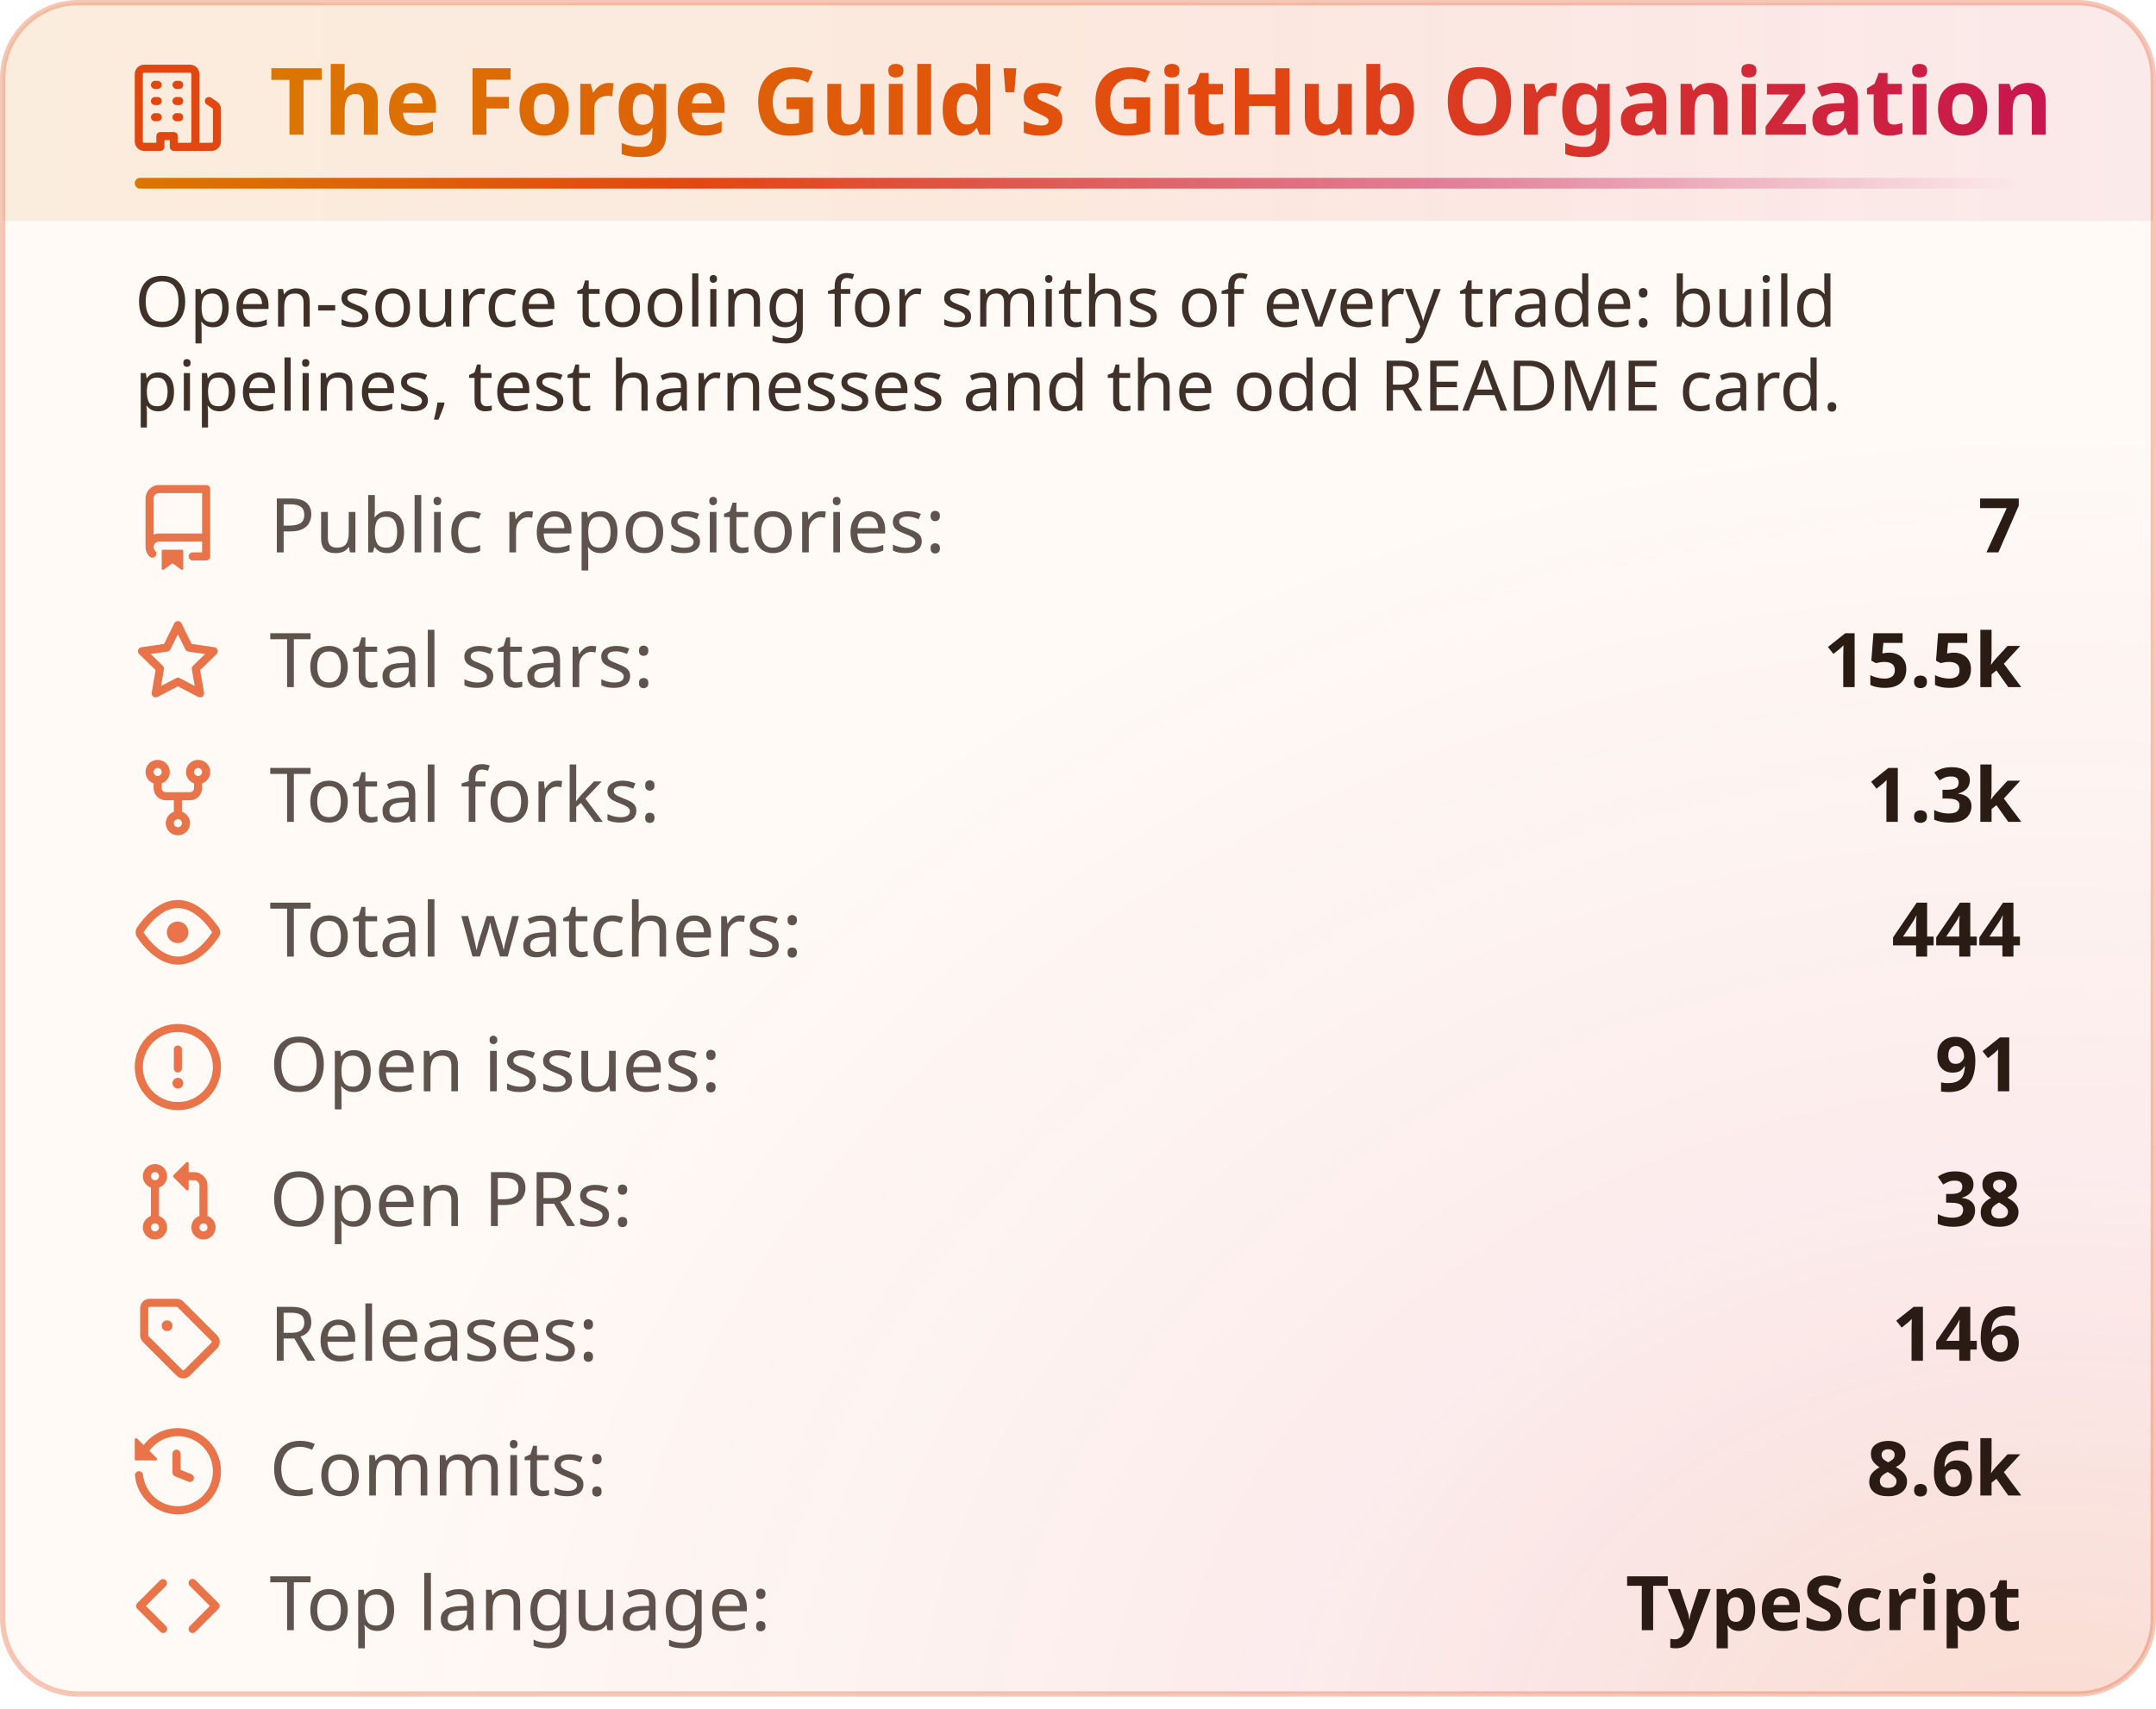
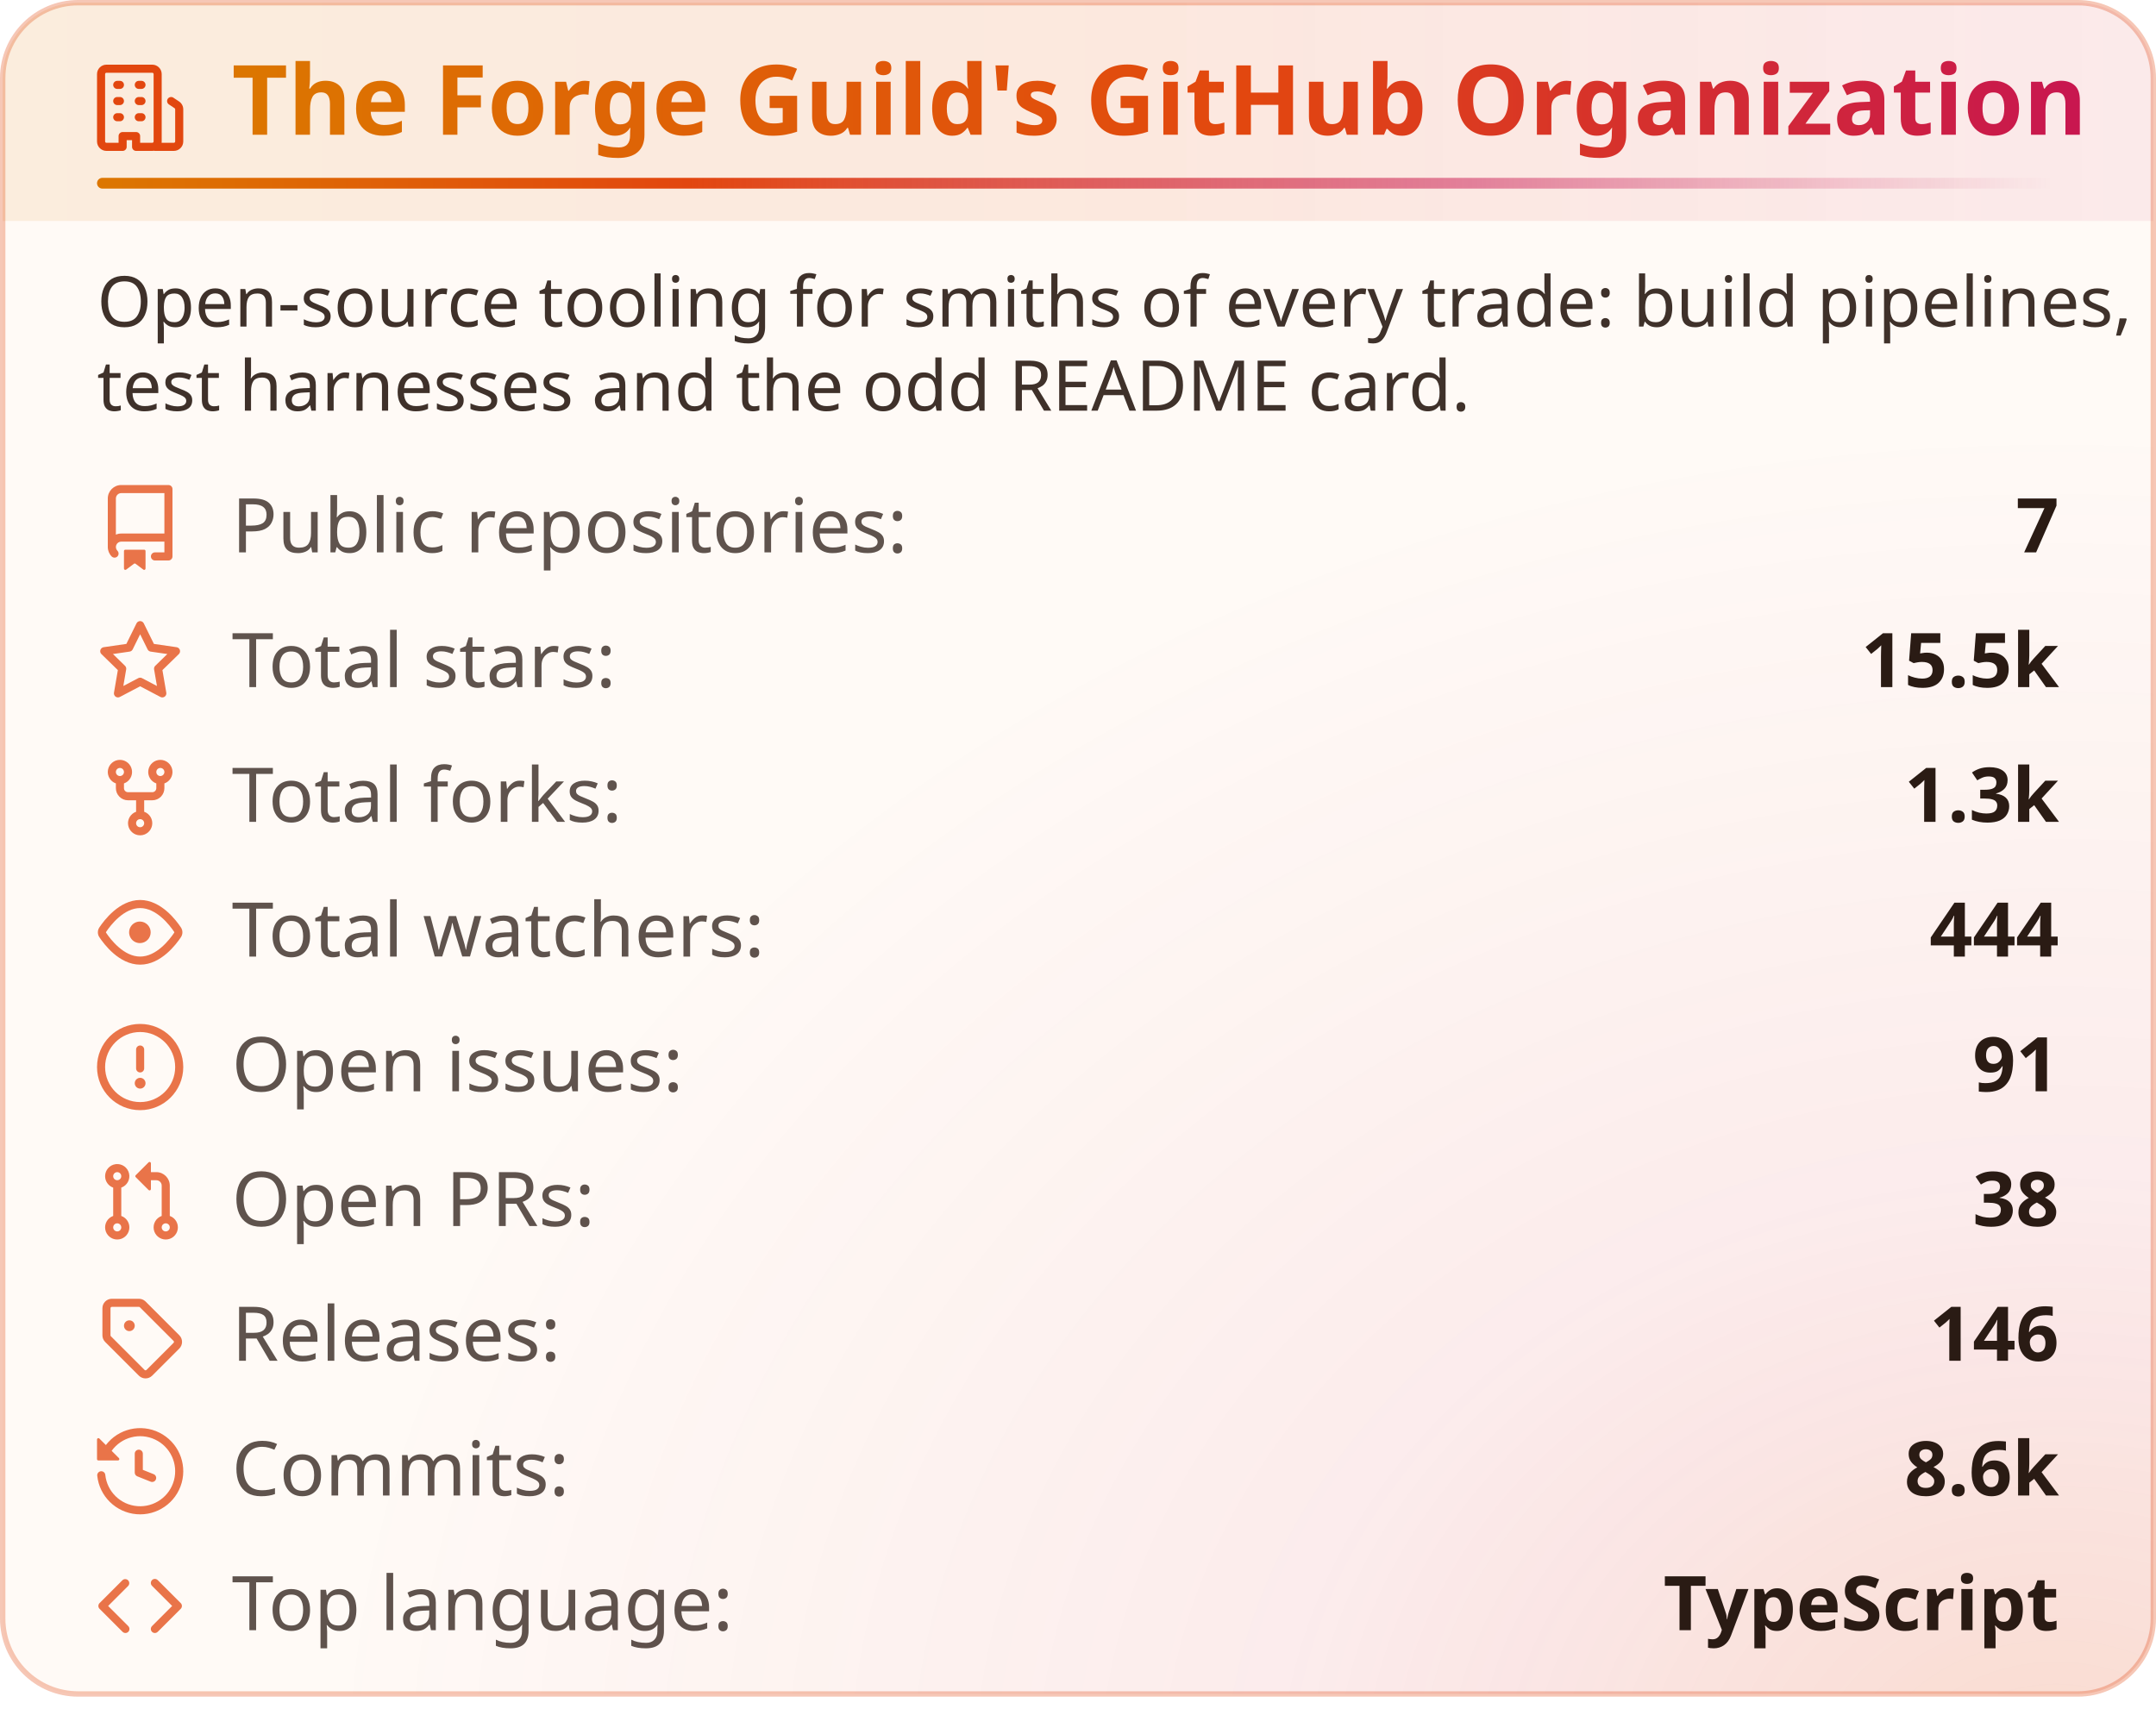
<svg xmlns="http://www.w3.org/2000/svg" width="400" height="317" viewBox="0 0 400 317" fill="none" role="img" aria-labelledby="title-id desc-id">
  <style>
    .header {
      font: 600 18px 'Segoe UI', Ubuntu, "Helvetica Neue", Sans-Serif;
      fill: url(#heat);
      animation: fadeInAnimation 0.8s ease-in-out backwards;
    }
    /* The icon reads against the title rather than with it, so it keeps its own color. */
    .title-icon {
      fill: #e2470f;
      animation: fadeInAnimation 0.8s ease-in-out backwards;
    }
    .title-accent {
      transform-box: fill-box;
      transform-origin: left center;
      animation: trailAnimation 0.9s cubic-bezier(0.2, 0.7, 0.2, 1) 0.2s backwards;
    }
-     .header {
-       font-size: 17.3px;
-     }
    @supports(-moz-appearance: auto) {
      /* Selector detects Firefox */
      .header {
-         font-size: 14.8px;
+         font-size: 15.5px;
      }
    }
    .stat {
      font: 400 14px 'Segoe UI', Ubuntu, "Helvetica Neue", Sans-Serif;
      fill: #2a1b14;
      font-variant-numeric: tabular-nums;
    }
    .description {
      font: 400 13px 'Segoe UI', Ubuntu, "Helvetica Neue", Sans-Serif;
      fill: #2a1b14;
      opacity: 0.9;
    }
    .stagger {
      animation: fadeInAnimation 0.3s ease-in-out backwards;
    }
    .not_bold {
      font-weight: 400;
      opacity: 0.75;
    }
    .bold {
      font-weight: 600;
    }
    .icon {
      fill: #e2470f;
      opacity: 0.75;
      display: block;
    }
    /* Animations */
    @keyframes scaleInAnimation {
      from {
        transform: translate(-5px, 5px) scale(0);
      }
      to {
        transform: translate(-5px, 5px) scale(1);
      }
    }
    @keyframes fadeInAnimation {
      from {
        opacity: 0;
      }
      to {
        opacity: 1;
      }
    }
    @keyframes trailAnimation {
      from {
        transform: scaleX(0);
      }
    }
    @media (prefers-reduced-motion: reduce) {
      * {
        animation-duration: 0s !important;
        animation-delay: 0s !important;
      }
    }
  </style>
  <defs>
    <linearGradient id="heat" x1="0" y1="0" x2="1" y2="0">
      <stop offset="0" class="heat-0" stop-color="#dc7600" />
      <stop offset="0.55" class="heat-1" stop-color="#e2470f" />
      <stop offset="1" class="heat-2" stop-color="#c8174f" />
    </linearGradient>
    <linearGradient id="heat-trail" x1="0" y1="0" x2="1" y2="0">
      <stop offset="0" class="heat-0" stop-color="#dc7600" />
      <stop offset="0.3" class="heat-1" stop-color="#e2470f" />
      <stop offset="0.7" class="heat-2" stop-color="#c8174f" stop-opacity="0.5" />
      <stop offset="1" class="heat-2" stop-color="#c8174f" stop-opacity="0" />
    </linearGradient>
    <linearGradient id="heat-band" x1="0" y1="0" x2="1" y2="0">
      <stop offset="0" class="band-0" stop-color="#dc7600" stop-opacity="0.1" />
      <stop offset="0.55" class="band-1" stop-color="#e2470f" stop-opacity="0.1" />
      <stop offset="1" class="band-2" stop-color="#c8174f" stop-opacity="0.07" />
    </linearGradient>
    <radialGradient id="heat-glow" cx="0.95" cy="1.05" r="0.8">
      <stop offset="0" class="glow-core" stop-color="#e2470f" stop-opacity="0.17" />
      <stop offset="0.45" class="glow-edge" stop-color="#c8174f" stop-opacity="0.06" />
      <stop offset="1" class="heat-2" stop-color="#c8174f" stop-opacity="0" />
    </radialGradient>
  </defs>
  <rect data-testid="card-bg" class="card-bg" x="0.5" y="0.5" rx="14" height="99%" width="399" stroke="#e2470f4d" fill="#fffaf6" stroke-opacity="1" />
  <rect data-testid="card-glow" x="0.5" y="0.5" rx="14" height="99%" width="399" fill="url(#heat-glow)" />
  <path data-testid="title-band" d="M0.5 14.5a14 14 0 0 1 14 -14h371a14 14 0 0 1 14 14v26.5h-399z" fill="url(#heat-band)" />
-   <g data-testid="card-title" transform="translate(25, 25)">
+   <g data-testid="card-title" transform="translate(18, 25)">
    <g>
      <svg class="title-icon" x="0" y="-13" viewBox="0 0 16 16" version="1.1" width="16" height="16">
        <path d="M1.75 16A1.75 1.75 0 0 1 0 14.25V1.75C0 .784.784 0 1.75 0h8.5C11.216 0 12 .784 12 1.75v12.5c0 .085-.006.168-.018.25h2.268a.25.25 0 0 0 .25-.25V8.285a.25.25 0 0 0-.111-.208l-1.055-.703a.749.749 0 1 1 .832-1.248l1.055.703c.487.325.779.871.779 1.456v5.965A1.75 1.75 0 0 1 14.25 16h-3.5a.766.766 0 0 1-.197-.026c-.099.017-.2.026-.303.026h-3a.75.75 0 0 1-.75-.75V14h-1v1.25a.75.75 0 0 1-.75.75Zm-.25-1.75c0 .138.112.25.25.25H4v-1.25a.75.75 0 0 1 .75-.75h2.5a.75.75 0 0 1 .75.75v1.25h2.25a.25.25 0 0 0 .25-.25V1.75a.25.25 0 0 0-.25-.25h-8.5a.25.25 0 0 0-.25.25ZM3.75 6h.5a.75.75 0 0 1 0 1.5h-.5a.75.75 0 0 1 0-1.5ZM3 3.75A.75.75 0 0 1 3.75 3h.5a.75.75 0 0 1 0 1.5h-.5A.75.75 0 0 1 3 3.75Zm4 3A.75.75 0 0 1 7.75 6h.5a.75.75 0 0 1 0 1.5h-.5A.75.75 0 0 1 7 6.75ZM7.75 3h.5a.75.75 0 0 1 0 1.5h-.5a.75.75 0 0 1 0-1.5ZM3 9.75A.75.75 0 0 1 3.75 9h.5a.75.75 0 0 1 0 1.5h-.5A.75.75 0 0 1 3 9.75ZM7.75 9h.5a.75.75 0 0 1 0 1.5h-.5a.75.75 0 0 1 0-1.5Z" />
      </svg>
    </g>
    <g transform="translate(25, 0)">
      <text x="0" y="0" class="header" data-testid="header">The Forge Guild's GitHub Organization</text>
    </g>
-     <rect data-testid="title-accent" class="title-accent" x="0" y="8" width="350" height="2" rx="1" fill="url(#heat-trail)" />
+     <rect data-testid="title-accent" class="title-accent" x="0" y="8" width="364" height="2" rx="1" fill="url(#heat-trail)" />
  </g>
  <g data-testid="main-card-body" transform="translate(0, 50)">
-     <text class="description" data-testid="description" x="25" y="-5">
-       <tspan dy="1.2em" x="25">Open-source tooling for smiths of every trade: build</tspan>
-       <tspan dy="1.2em" x="25">pipelines, test harnesses and the odd README card.</tspan>
+     <text class="description" data-testid="description" x="18" y="-5">
+       <tspan dy="1.2em" x="18">Open-source tooling for smiths of every trade: build pipelines,</tspan>
+       <tspan dy="1.2em" x="18">test harnesses and the odd README card.</tspan>
    </text>
    <g transform="translate(0, 40)">
      <g>
-         <g class="stagger" style="animation-delay: 120ms" transform="translate(25, 0)">
+         <g class="stagger" style="animation-delay: 120ms" transform="translate(18, 0)">
          <svg data-testid="icon" class="icon" viewBox="0 0 16 16" version="1.1" width="16" height="16">
            <path fill-rule="evenodd" d="M2 2.5A2.5 2.5 0 014.5 0h8.75a.75.75 0 01.75.75v12.5a.75.75 0 01-.75.75h-2.5a.75.75 0 110-1.5h1.75v-2h-8a1 1 0 00-.714 1.7.75.75 0 01-1.072 1.05A2.495 2.495 0 012 11.5v-9zm10.5-1V9h-8c-.356 0-.694.074-1 .208V2.5a1 1 0 011-1h8zM5 12.25v3.25a.25.25 0 00.4.2l1.45-1.087a.25.25 0 01.3 0L8.6 15.7a.25.25 0 00.4-.2v-3.25a.25.25 0 00-.25-.25h-3.5a.25.25 0 00-.25.25z" />
          </svg>
          <text class="stat not_bold" x="25" y="12.5">Public repositories:</text>
-           <text class="stat bold" x="350" text-anchor="end" y="12.5" data-testid="repos">7</text>
+           <text class="stat bold" x="364" text-anchor="end" y="12.5" data-testid="repos">7</text>
        </g>
      </g>
      <g transform="translate(0, 25)">
-         <g class="stagger" style="animation-delay: 160ms" transform="translate(25, 0)">
+         <g class="stagger" style="animation-delay: 160ms" transform="translate(18, 0)">
          <svg data-testid="icon" class="icon" viewBox="0 0 16 16" version="1.1" width="16" height="16">
            <path fill-rule="evenodd" d="M8 .25a.75.75 0 01.673.418l1.882 3.815 4.21.612a.75.75 0 01.416 1.279l-3.046 2.97.719 4.192a.75.75 0 01-1.088.791L8 12.347l-3.766 1.98a.75.75 0 01-1.088-.79l.72-4.194L.818 6.374a.75.75 0 01.416-1.28l4.21-.611L7.327.668A.75.75 0 018 .25zm0 2.445L6.615 5.5a.75.75 0 01-.564.41l-3.097.45 2.24 2.184a.75.75 0 01.216.664l-.528 3.084 2.769-1.456a.75.75 0 01.698 0l2.77 1.456-.53-3.084a.75.75 0 01.216-.664l2.24-2.183-3.096-.45a.75.75 0 01-.564-.41L8 2.694v.001z" />
          </svg>
          <text class="stat not_bold" x="25" y="12.5">Total stars:</text>
-           <text class="stat bold" x="350" text-anchor="end" y="12.5" data-testid="stars">15.5k</text>
+           <text class="stat bold" x="364" text-anchor="end" y="12.5" data-testid="stars">15.5k</text>
        </g>
      </g>
      <g transform="translate(0, 50)">
-         <g class="stagger" style="animation-delay: 200ms" transform="translate(25, 0)">
+         <g class="stagger" style="animation-delay: 200ms" transform="translate(18, 0)">
          <svg data-testid="icon" class="icon" viewBox="0 0 16 16" version="1.1" width="16" height="16">
            <path fill-rule="evenodd" d="M5 3.25a.75.75 0 11-1.5 0 .75.75 0 011.5 0zm0 2.122a2.25 2.25 0 10-1.5 0v.878A2.25 2.25 0 005.75 8.5h1.5v2.128a2.251 2.251 0 101.5 0V8.5h1.5a2.25 2.25 0 002.25-2.25v-.878a2.25 2.25 0 10-1.5 0v.878a.75.75 0 01-.75.75h-4.5A.75.75 0 015 6.25v-.878zm3.75 7.378a.75.75 0 11-1.5 0 .75.75 0 011.5 0zm3-8.75a.75.75 0 100-1.5.75.75 0 000 1.5z" />
          </svg>
          <text class="stat not_bold" x="25" y="12.5">Total forks:</text>
-           <text class="stat bold" x="350" text-anchor="end" y="12.5" data-testid="forks">1.3k</text>
+           <text class="stat bold" x="364" text-anchor="end" y="12.5" data-testid="forks">1.3k</text>
        </g>
      </g>
      <g transform="translate(0, 75)">
-         <g class="stagger" style="animation-delay: 240ms" transform="translate(25, 0)">
+         <g class="stagger" style="animation-delay: 240ms" transform="translate(18, 0)">
          <svg data-testid="icon" class="icon" viewBox="0 0 16 16" version="1.1" width="16" height="16">
            <path fill-rule="evenodd" d="M8 2c1.981 0 3.671.992 4.933 2.078 1.27 1.091 2.187 2.345 2.637 3.023a1.62 1.62 0 0 1 0 1.798c-.45.678-1.367 1.932-2.637 3.023C11.67 13.008 9.981 14 8 14c-1.981 0-3.671-.992-4.933-2.078C1.797 10.83.88 9.576.43 8.898a1.62 1.62 0 0 1 0-1.798c.45-.677 1.367-1.931 2.637-3.022C4.33 2.992 6.019 2 8 2ZM1.679 7.932a.12.12 0 0 0 0 .136c.411.622 1.241 1.75 2.366 2.717C5.176 11.758 6.527 12.5 8 12.5c1.473 0 2.825-.742 3.955-1.715 1.124-.967 1.954-2.096 2.366-2.717a.12.12 0 0 0 0-.136c-.412-.621-1.242-1.75-2.366-2.717C10.824 4.242 9.473 3.5 8 3.5c-1.473 0-2.825.742-3.955 1.715-1.124.967-1.954 2.096-2.366 2.717ZM8 10a2 2 0 1 1-.001-3.999A2 2 0 0 1 8 10Z" />
          </svg>
          <text class="stat not_bold" x="25" y="12.5">Total watchers:</text>
-           <text class="stat bold" x="350" text-anchor="end" y="12.5" data-testid="watchers">444</text>
+           <text class="stat bold" x="364" text-anchor="end" y="12.5" data-testid="watchers">444</text>
        </g>
      </g>
      <g transform="translate(0, 100)">
-         <g class="stagger" style="animation-delay: 280ms" transform="translate(25, 0)">
+         <g class="stagger" style="animation-delay: 280ms" transform="translate(18, 0)">
          <svg data-testid="icon" class="icon" viewBox="0 0 16 16" version="1.1" width="16" height="16">
            <path fill-rule="evenodd" d="M8 1.5a6.5 6.5 0 100 13 6.5 6.5 0 000-13zM0 8a8 8 0 1116 0A8 8 0 010 8zm9 3a1 1 0 11-2 0 1 1 0 012 0zm-.25-6.25a.75.75 0 00-1.5 0v3.5a.75.75 0 001.5 0v-3.5z" />
          </svg>
          <text class="stat not_bold" x="25" y="12.5">Open issues:</text>
-           <text class="stat bold" x="350" text-anchor="end" y="12.5" data-testid="open_issues">91</text>
+           <text class="stat bold" x="364" text-anchor="end" y="12.5" data-testid="open_issues">91</text>
        </g>
      </g>
      <g transform="translate(0, 125)">
-         <g class="stagger" style="animation-delay: 320ms" transform="translate(25, 0)">
+         <g class="stagger" style="animation-delay: 320ms" transform="translate(18, 0)">
          <svg data-testid="icon" class="icon" viewBox="0 0 16 16" version="1.1" width="16" height="16">
            <path fill-rule="evenodd" d="M7.177 3.073L9.573.677A.25.25 0 0110 .854v4.792a.25.25 0 01-.427.177L7.177 3.427a.25.25 0 010-.354zM3.75 2.5a.75.75 0 100 1.5.75.75 0 000-1.5zm-2.25.75a2.25 2.25 0 113 2.122v5.256a2.251 2.251 0 11-1.5 0V5.372A2.25 2.25 0 011.5 3.25zM11 2.5h-1V4h1a1 1 0 011 1v5.628a2.251 2.251 0 101.5 0V5A2.5 2.5 0 0011 2.5zm1 10.25a.75.75 0 111.5 0 .75.75 0 01-1.5 0zM3.75 12a.75.75 0 100 1.5.75.75 0 000-1.5z" />
          </svg>
          <text class="stat not_bold" x="25" y="12.5">Open PRs:</text>
-           <text class="stat bold" x="350" text-anchor="end" y="12.5" data-testid="open_prs">38</text>
+           <text class="stat bold" x="364" text-anchor="end" y="12.5" data-testid="open_prs">38</text>
        </g>
      </g>
      <g transform="translate(0, 150)">
-         <g class="stagger" style="animation-delay: 360ms" transform="translate(25, 0)">
+         <g class="stagger" style="animation-delay: 360ms" transform="translate(18, 0)">
          <svg data-testid="icon" class="icon" viewBox="0 0 16 16" version="1.1" width="16" height="16">
            <path d="M1 7.775V2.75C1 1.784 1.784 1 2.75 1h5.025c.464 0 .91.184 1.238.513l6.25 6.25a1.75 1.75 0 0 1 0 2.474l-5.026 5.026a1.75 1.75 0 0 1-2.474 0l-6.25-6.25A1.752 1.752 0 0 1 1 7.775Zm1.5 0c0 .066.026.13.073.177l6.25 6.25a.25.25 0 0 0 .354 0l5.025-5.025a.25.25 0 0 0 0-.354l-6.25-6.25a.25.25 0 0 0-.177-.073H2.75a.25.25 0 0 0-.25.25ZM6 5a1 1 0 1 1 0 2 1 1 0 0 1 0-2Z" />
          </svg>
          <text class="stat not_bold" x="25" y="12.5">Releases:</text>
-           <text class="stat bold" x="350" text-anchor="end" y="12.5" data-testid="releases">146</text>
+           <text class="stat bold" x="364" text-anchor="end" y="12.5" data-testid="releases">146</text>
        </g>
      </g>
      <g transform="translate(0, 175)">
-         <g class="stagger" style="animation-delay: 400ms" transform="translate(25, 0)">
+         <g class="stagger" style="animation-delay: 400ms" transform="translate(18, 0)">
          <svg data-testid="icon" class="icon" viewBox="0 0 16 16" version="1.1" width="16" height="16">
            <path fill-rule="evenodd" d="M1.643 3.143L.427 1.927A.25.25 0 000 2.104V5.75c0 .138.112.25.25.25h3.646a.25.25 0 00.177-.427L2.715 4.215a6.5 6.5 0 11-1.18 4.458.75.75 0 10-1.493.154 8.001 8.001 0 101.6-5.684zM7.75 4a.75.75 0 01.75.75v2.992l2.028.812a.75.75 0 01-.557 1.392l-2.5-1A.75.75 0 017 8.25v-3.5A.75.75 0 017.75 4z" />
          </svg>
          <text class="stat not_bold" x="25" y="12.5">Commits:</text>
-           <text class="stat bold" x="350" text-anchor="end" y="12.5" data-testid="commits">8.6k</text>
+           <text class="stat bold" x="364" text-anchor="end" y="12.5" data-testid="commits">8.6k</text>
        </g>
      </g>
      <g transform="translate(0, 200)">
-         <g class="stagger" style="animation-delay: 440ms" transform="translate(25, 0)">
+         <g class="stagger" style="animation-delay: 440ms" transform="translate(18, 0)">
          <svg data-testid="icon" class="icon" viewBox="0 0 16 16" version="1.1" width="16" height="16">
            <path d="M4.72 3.22a.75.75 0 0 1 1.06 1.06L2.06 8l3.72 3.72a.75.75 0 1 1-1.06 1.06L.47 8.53a.75.75 0 0 1 0-1.06Zm6.56 0a.75.75 0 1 0-1.06 1.06L13.94 8l-3.72 3.72a.75.75 0 1 0 1.06 1.06l4.25-4.25a.75.75 0 0 0 0-1.06Z" />
          </svg>
          <text class="stat not_bold" x="25" y="12.5">Top language:</text>
-           <text class="stat bold" x="350" text-anchor="end" y="12.5" data-testid="top_language">TypeScript</text>
+           <text class="stat bold" x="364" text-anchor="end" y="12.5" data-testid="top_language">TypeScript</text>
        </g>
      </g>
    </g>
  </g>
</svg>
